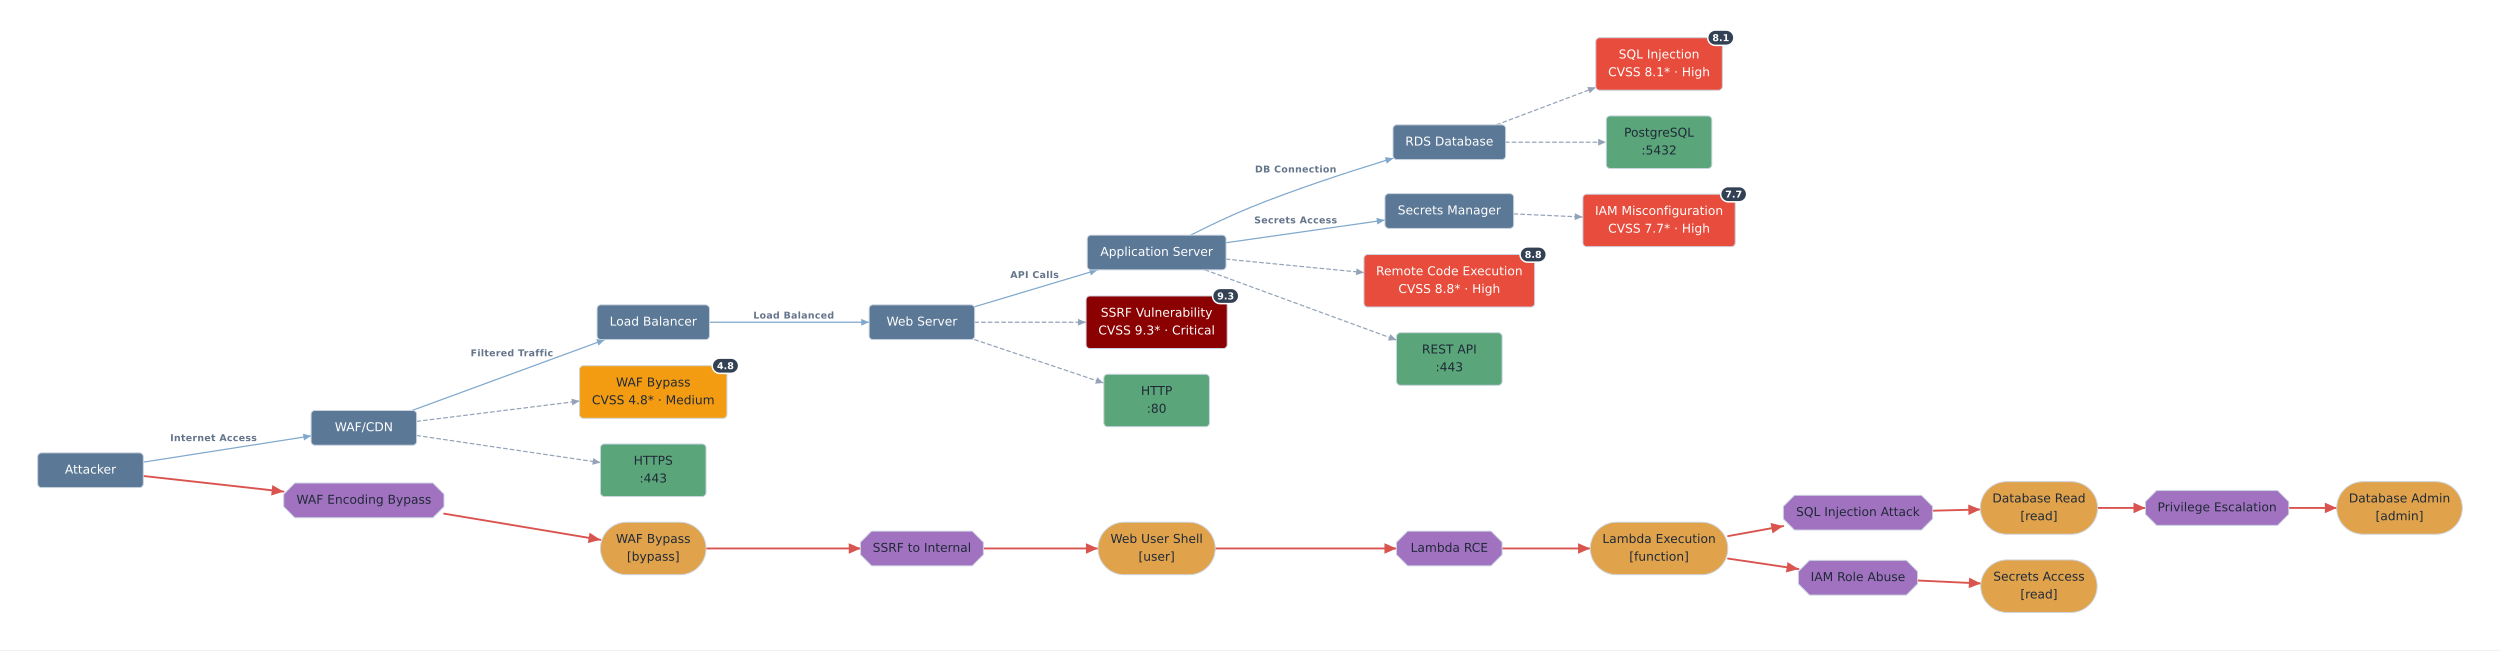
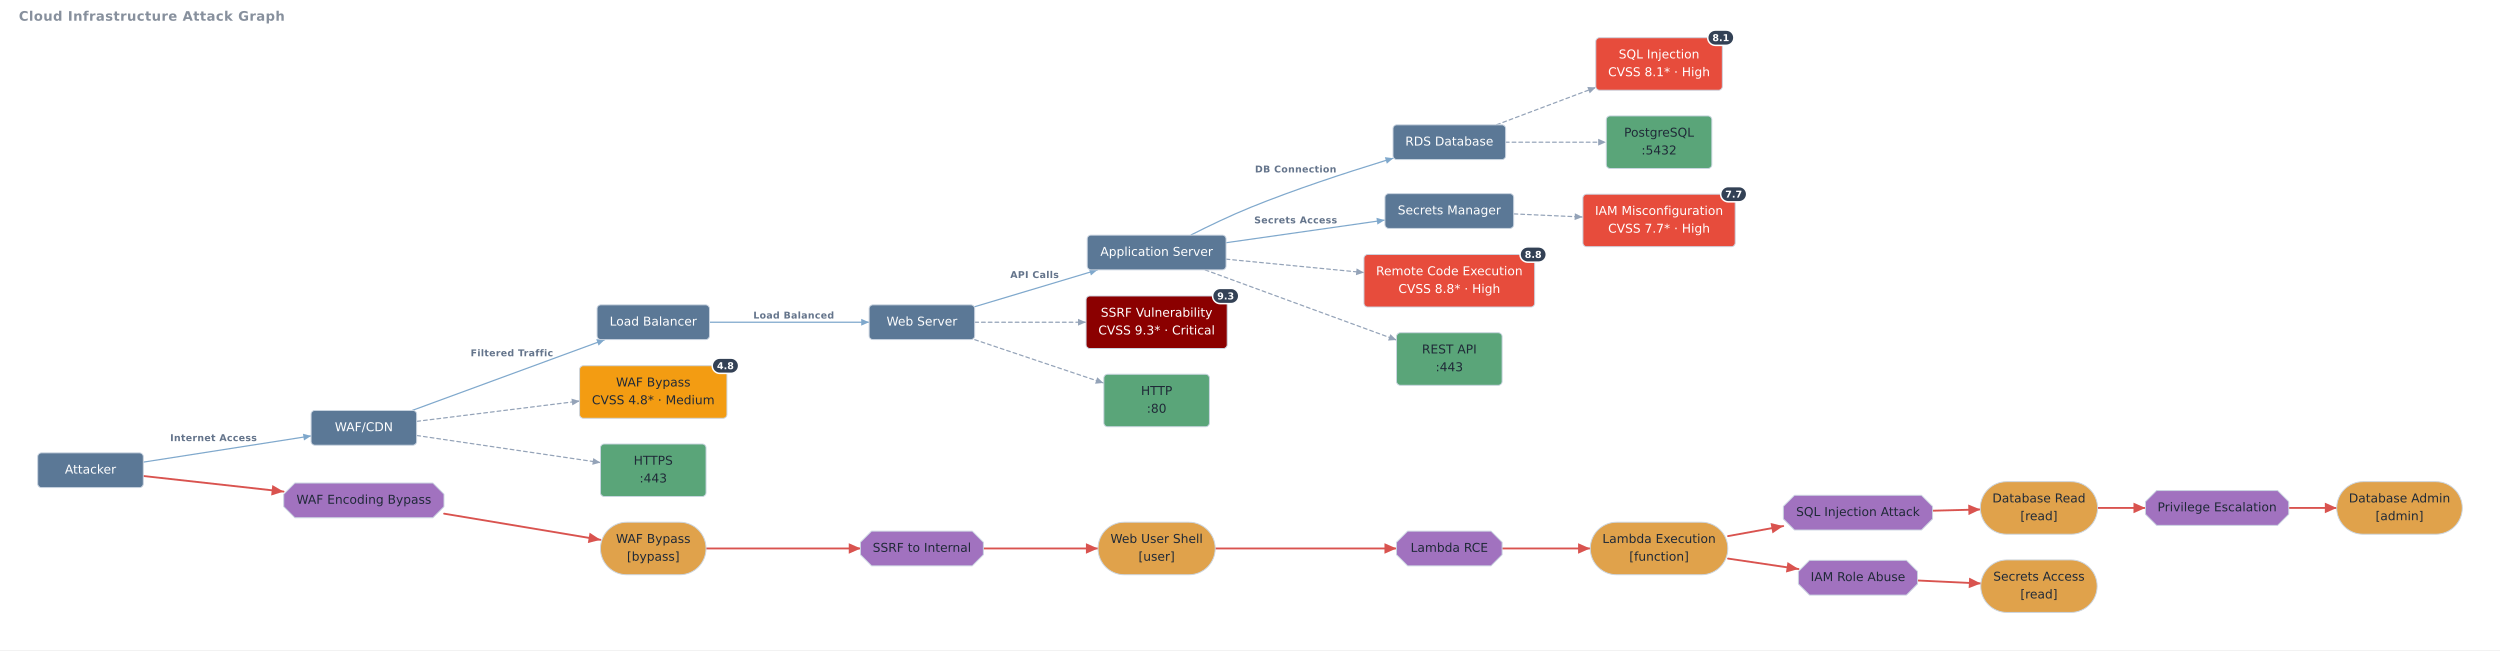
<svg xmlns="http://www.w3.org/2000/svg" width="2652.11" height="689.7" viewBox="-40 -39.85 2652.11 689.7" preserveAspectRatio="xMidYMid meet" class="usv-svg usv-attackgraph" data-usv-engine="svg" data-usv-module="attackgraph" data-usv-theme="sv_minimal">
  <defs>
    <marker id="usv-arrow-0" viewBox="0 0 10 10" refX="9" refY="5" markerWidth="7" markerHeight="7" orient="auto-start-reverse">
      <path d="M 0 1 L 9 5 L 0 9 z" fill="#7fa8cc" />
    </marker>
    <marker id="usv-arrow-1" viewBox="0 0 10 10" refX="9" refY="5" markerWidth="7" markerHeight="7" orient="auto-start-reverse">
      <path d="M 0 1 L 9 5 L 0 9 z" fill="#d9534f" />
    </marker>
    <marker id="usv-arrow-2" viewBox="0 0 10 10" refX="9" refY="5" markerWidth="7" markerHeight="7" orient="auto-start-reverse">
      <path d="M 0 1 L 9 5 L 0 9 z" fill="#94a3b8" />
    </marker>
  </defs>
  <style type="text/css">
.usv-attackgraph text { font-family: DejaVu Sans; }
.usv-attackgraph .usv-node:hover rect, .usv-attackgraph .usv-node:hover polygon { stroke-width: 2.2; }
</style>
  <rect x="-40" y="-39.85" width="2652.11" height="689.7" rx="0" fill="#ffffff" stroke="none" stroke-width="0" />
  <g class="usv-edge usv-edge--network" data-from="attacker" data-to="waf">
    <path d="M 112.19 450.38 C 160.02 442.9 229.29 432.08 279.83 424.18 L 290 422.59" fill="none" stroke="#7fa8cc" stroke-width="1.3" stroke-linecap="round" marker-end="url(#usv-arrow-0)" />
  </g>
  <g class="usv-edge usv-edge--network" data-from="waf" data-to="loadbalancer">
    <path d="M 397.71 395.38 C 451.11 375.77 535.16 344.91 591.87 324.08 L 601.43 320.57" fill="none" stroke="#7fa8cc" stroke-width="1.3" stroke-linecap="round" marker-end="url(#usv-arrow-0)" />
  </g>
  <g class="usv-edge usv-edge--network" data-from="loadbalancer" data-to="webserver">
    <path d="M 712.64 302 C 758.94 302 823.53 302 871.52 302 L 881.8 302" fill="none" stroke="#7fa8cc" stroke-width="1.3" stroke-linecap="round" marker-end="url(#usv-arrow-0)" />
  </g>
  <g class="usv-edge usv-edge--network" data-from="webserver" data-to="appserver">
    <path d="M 994.12 285.49 C 1029.5 274.89 1075.8 261.02 1114 249.56 L 1124.1 246.55" fill="none" stroke="#7fa8cc" stroke-width="1.3" stroke-linecap="round" marker-end="url(#usv-arrow-0)" />
  </g>
  <g class="usv-edge usv-edge--network" data-from="appserver" data-to="database">
    <path d="M 1223.7 209.27 C 1242.3 199.87 1265.6 188.68 1287 180 C 1333.3 161.24 1386.9 143.67 1428.2 130.95 L 1438 127.99" fill="none" stroke="#7fa8cc" stroke-width="1.3" stroke-linecap="round" marker-end="url(#usv-arrow-0)" />
  </g>
  <g class="usv-edge usv-edge--network" data-from="appserver" data-to="secrets">
    <path d="M 1260.7 217.63 C 1308.2 210.86 1370.1 202.02 1418.6 195.11 L 1428.8 193.66" fill="none" stroke="#7fa8cc" stroke-width="1.3" stroke-linecap="round" marker-end="url(#usv-arrow-0)" />
  </g>
  <g class="usv-edge usv-edge--exploit" data-from="attacker" data-to="exploit_waf_bypass">
    <path d="M 112.19 465.13 C 151.37 469.49 204.95 475.44 250.83 480.54 L 260.79 481.64" fill="none" stroke="#d9534f" stroke-width="2" stroke-linecap="round" marker-end="url(#usv-arrow-1)" />
  </g>
  <g class="usv-edge usv-edge--exploit" data-from="exploit_waf_bypass" data-to="priv_waf_access">
    <path d="M 431.15 505.07 C 480.33 513.29 541.46 523.52 586.93 531.12 L 596.97 532.8" fill="none" stroke="#d9534f" stroke-width="2" stroke-linecap="round" marker-end="url(#usv-arrow-1)" />
  </g>
  <g class="usv-edge usv-edge--exploit" data-from="priv_waf_access" data-to="exploit_ssrf">
    <path d="M 709.24 542 C 753.09 542 814.81 542 862.94 542 L 873 542" fill="none" stroke="#d9534f" stroke-width="2" stroke-linecap="round" marker-end="url(#usv-arrow-1)" />
  </g>
  <g class="usv-edge usv-edge--exploit" data-from="exploit_ssrf" data-to="priv_web_user">
    <path d="M 1003.3 542 C 1037.3 542 1079.3 542 1114.4 542 L 1124.6 542" fill="none" stroke="#d9534f" stroke-width="2" stroke-linecap="round" marker-end="url(#usv-arrow-1)" />
  </g>
  <g class="usv-edge usv-edge--exploit" data-from="priv_web_user" data-to="exploit_rce">
    <path d="M 1249.3 542 C 1301.9 542 1377.4 542 1431.2 542 L 1441.3 542" fill="none" stroke="#d9534f" stroke-width="2" stroke-linecap="round" marker-end="url(#usv-arrow-1)" />
  </g>
  <g class="usv-edge usv-edge--exploit" data-from="exploit_rce" data-to="priv_app_exec">
    <path d="M 1553.6 542 C 1578.7 542 1608.9 542 1636.7 542 L 1646.7 542" fill="none" stroke="#d9534f" stroke-width="2" stroke-linecap="round" marker-end="url(#usv-arrow-1)" />
  </g>
  <g class="usv-edge usv-edge--exploit" data-from="priv_app_exec" data-to="exploit_sqli">
    <path d="M 1793.2 528.87 C 1808.9 526.03 1825.6 522.99 1841.7 520.05 L 1851.7 518.23" fill="none" stroke="#d9534f" stroke-width="2" stroke-linecap="round" marker-end="url(#usv-arrow-1)" />
  </g>
  <g class="usv-edge usv-edge--exploit" data-from="exploit_sqli" data-to="priv_db_read">
    <path d="M 2010.1 501.94 C 2023.4 501.59 2037.2 501.23 2050.4 500.89 L 2060.7 500.61" fill="none" stroke="#d9534f" stroke-width="2" stroke-linecap="round" marker-end="url(#usv-arrow-1)" />
  </g>
  <g class="usv-edge usv-edge--exploit" data-from="priv_app_exec" data-to="exploit_secrets">
    <path d="M 1793.2 552.71 C 1814.1 555.81 1836.9 559.19 1857.8 562.29 L 1867.9 563.78" fill="none" stroke="#d9534f" stroke-width="2" stroke-linecap="round" marker-end="url(#usv-arrow-1)" />
  </g>
  <g class="usv-edge usv-edge--exploit" data-from="exploit_secrets" data-to="priv_secrets_read">
    <path d="M 1994.2 575.95 C 2012.4 576.81 2032.4 577.75 2051.1 578.64 L 2061.3 579.12" fill="none" stroke="#d9534f" stroke-width="2" stroke-linecap="round" marker-end="url(#usv-arrow-1)" />
  </g>
  <g class="usv-edge usv-edge--exploit" data-from="priv_db_read" data-to="exploit_db_admin">
    <path d="M 2185.2 499 C 2198.1 499 2212 499 2225.6 499 L 2235.9 499" fill="none" stroke="#d9534f" stroke-width="2" stroke-linecap="round" marker-end="url(#usv-arrow-1)" />
  </g>
  <g class="usv-edge usv-edge--exploit" data-from="exploit_db_admin" data-to="priv_db_admin">
    <path d="M 2388.1 499 C 2401.5 499 2415.4 499 2428.8 499 L 2438.9 499" fill="none" stroke="#d9534f" stroke-width="2" stroke-linecap="round" marker-end="url(#usv-arrow-1)" />
  </g>
  <g class="usv-edge usv-edge--structural" data-from="waf" data-to="vuln_waf_bypass">
    <path d="M 402.23 407.12 C 447.55 401.47 512.54 393.38 564.86 386.86 L 574.81 385.62" fill="none" stroke="#94a3b8" stroke-width="1.3" stroke-linecap="round" stroke-dasharray="3.9 3.25" marker-end="url(#usv-arrow-2)" />
  </g>
  <g class="usv-edge usv-edge--structural" data-from="webserver" data-to="vuln_web_ssrf">
    <path d="M 994.12 302 C 1025.7 302 1066 302 1101.5 302 L 1111.8 302" fill="none" stroke="#94a3b8" stroke-width="1.3" stroke-linecap="round" stroke-dasharray="3.9 3.25" marker-end="url(#usv-arrow-2)" />
  </g>
  <g class="usv-edge usv-edge--structural" data-from="appserver" data-to="vuln_app_rce">
    <path d="M 1260.7 235.07 C 1301.3 239.02 1352.4 243.99 1396.7 248.29 L 1406.9 249.29" fill="none" stroke="#94a3b8" stroke-width="1.3" stroke-linecap="round" stroke-dasharray="3.9 3.25" marker-end="url(#usv-arrow-2)" />
  </g>
  <g class="usv-edge usv-edge--structural" data-from="database" data-to="vuln_db_sqli">
    <path d="M 1547.7 92.48 C 1575.8 81.91 1611.5 68.45 1643.1 56.56 L 1652.8 52.92" fill="none" stroke="#94a3b8" stroke-width="1.3" stroke-linecap="round" stroke-dasharray="3.9 3.25" marker-end="url(#usv-arrow-2)" />
  </g>
  <g class="usv-edge usv-edge--structural" data-from="secrets" data-to="vuln_secrets_iam">
    <path d="M 1566.2 187.07 C 1585.8 187.96 1607.7 188.95 1628.5 189.9 L 1638.7 190.36" fill="none" stroke="#94a3b8" stroke-width="1.3" stroke-linecap="round" stroke-dasharray="3.9 3.25" marker-end="url(#usv-arrow-2)" />
  </g>
  <g class="usv-edge usv-edge--structural" data-from="waf" data-to="svc_https">
    <path d="M 402.23 422.15 C 454.19 429.81 532 441.29 586.94 449.4 L 596.92 450.87" fill="none" stroke="#94a3b8" stroke-width="1.3" stroke-linecap="round" stroke-dasharray="3.9 3.25" marker-end="url(#usv-arrow-2)" />
  </g>
  <g class="usv-edge usv-edge--structural" data-from="webserver" data-to="svc_http">
    <path d="M 994.12 320.52 C 1031.6 333.12 1081.4 349.84 1120.8 363.1 L 1130.6 366.39" fill="none" stroke="#94a3b8" stroke-width="1.3" stroke-linecap="round" stroke-dasharray="3.9 3.25" marker-end="url(#usv-arrow-2)" />
  </g>
  <g class="usv-edge usv-edge--structural" data-from="appserver" data-to="svc_api">
    <path d="M 1238.6 246.53 C 1291.4 265.86 1374.2 296.21 1431.7 317.28 L 1441.4 320.84" fill="none" stroke="#94a3b8" stroke-width="1.3" stroke-linecap="round" stroke-dasharray="3.9 3.25" marker-end="url(#usv-arrow-2)" />
  </g>
  <g class="usv-edge usv-edge--structural" data-from="database" data-to="svc_postgres">
    <path d="M 1557 111 C 1586.7 111 1622.9 111 1653.5 111 L 1663.6 111" fill="none" stroke="#94a3b8" stroke-width="1.3" stroke-linecap="round" stroke-dasharray="3.9 3.25" marker-end="url(#usv-arrow-2)" />
  </g>
  <g class="usv-node usv-node--host" data-kind="host" data-label="Attacker" data-node-id="attacker">
    <rect x="0" y="440.57" width="112" height="36.85" rx="4" fill="#5b7896" stroke="#cbd5e1" stroke-width="1" />
    <text x="56" y="462.57" text-anchor="middle" font-size="13" fill="#ffffff">Attacker</text>
  </g>
  <g class="usv-node usv-node--host" data-kind="host" data-label="WAF/CDN" data-node-id="waf">
    <rect x="290" y="395.57" width="112" height="36.85" rx="4" fill="#5b7896" stroke="#cbd5e1" stroke-width="1" />
    <text x="346" y="417.57" text-anchor="middle" font-size="13" fill="#ffffff">WAF/CDN</text>
  </g>
  <g class="usv-node usv-node--host" data-kind="host" data-label="Load Balancer" data-node-id="loadbalancer">
    <rect x="593.38" y="283.57" width="119.24" height="36.85" rx="4" fill="#5b7896" stroke="#cbd5e1" stroke-width="1" />
    <text x="653" y="305.57" text-anchor="middle" font-size="13" fill="#ffffff">Load Balancer</text>
  </g>
  <g class="usv-node usv-node--host" data-kind="host" data-label="Web Server" data-node-id="webserver">
    <rect x="882" y="283.57" width="112" height="36.85" rx="4" fill="#5b7896" stroke="#cbd5e1" stroke-width="1" />
    <text x="938" y="305.57" text-anchor="middle" font-size="13" fill="#ffffff">Web Server</text>
  </g>
  <g class="usv-node usv-node--host" data-kind="host" data-label="Application Server" data-node-id="appserver">
    <rect x="1113.35" y="209.57" width="147.3" height="36.85" rx="4" fill="#5b7896" stroke="#cbd5e1" stroke-width="1" />
    <text x="1187" y="231.57" text-anchor="middle" font-size="13" fill="#ffffff">Application Server</text>
  </g>
  <g class="usv-node usv-node--host" data-kind="host" data-label="RDS Database" data-node-id="database">
    <rect x="1437.76" y="92.58" width="119.49" height="36.85" rx="4" fill="#5b7896" stroke="#cbd5e1" stroke-width="1" />
    <text x="1497.5" y="114.58" text-anchor="middle" font-size="13" fill="#ffffff">RDS Database</text>
  </g>
  <g class="usv-node usv-node--host" data-kind="host" data-label="Secrets Manager" data-node-id="secrets">
    <rect x="1429.21" y="165.57" width="136.58" height="36.85" rx="4" fill="#5b7896" stroke="#cbd5e1" stroke-width="1" />
    <text x="1497.5" y="187.57" text-anchor="middle" font-size="13" fill="#ffffff">Secrets Manager</text>
  </g>
  <g class="usv-node usv-node--vulnerability usv-sev--medium" data-cvss="4.8" data-kind="vulnerability" data-label="WAF Bypass" data-node-id="vuln_waf_bypass" data-severity="medium">
    <rect x="574.84" y="348.15" width="156.33" height="55.7" rx="4" fill="#f39c12" stroke="#cbd5e1" stroke-width="1" />
    <text x="653" y="370.15" text-anchor="middle" font-size="13" fill="#1f2937">WAF Bypass</text>
    <text x="653" y="389" text-anchor="middle" font-size="13" fill="#1f2937">CVSS 4.8* · Medium</text>
  </g>
  <g class="usv-node usv-node--vulnerability usv-sev--critical" data-cvss="9.3" data-kind="vulnerability" data-label="SSRF Vulnerability" data-node-id="vuln_web_ssrf" data-severity="critical">
    <rect x="1112.15" y="274.15" width="149.7" height="55.7" rx="4" fill="#8b0000" stroke="#cbd5e1" stroke-width="1" />
    <text x="1187" y="296.15" text-anchor="middle" font-size="13" fill="#ffffff">SSRF Vulnerability</text>
    <text x="1187" y="315" text-anchor="middle" font-size="13" fill="#ffffff">CVSS 9.3* · Critical</text>
  </g>
  <g class="usv-node usv-node--vulnerability usv-sev--high" data-cvss="8.8" data-kind="vulnerability" data-label="Remote Code Execution" data-node-id="vuln_app_rce" data-severity="high">
    <rect x="1406.94" y="230.15" width="181.11" height="55.7" rx="4" fill="#e74c3c" stroke="#cbd5e1" stroke-width="1" />
    <text x="1497.5" y="252.15" text-anchor="middle" font-size="13" fill="#ffffff">Remote Code Execution</text>
    <text x="1497.5" y="271" text-anchor="middle" font-size="13" fill="#ffffff">CVSS 8.8* · High</text>
  </g>
  <g class="usv-node usv-node--vulnerability usv-sev--high" data-cvss="8.1" data-kind="vulnerability" data-label="SQL Injection" data-node-id="vuln_db_sqli" data-severity="high">
    <rect x="1652.89" y="0.15" width="134.22" height="55.7" rx="4" fill="#e74c3c" stroke="#cbd5e1" stroke-width="1" />
    <text x="1720" y="22.15" text-anchor="middle" font-size="13" fill="#ffffff">SQL Injection</text>
    <text x="1720" y="41" text-anchor="middle" font-size="13" fill="#ffffff">CVSS 8.1* · High</text>
  </g>
  <g class="usv-node usv-node--vulnerability usv-sev--high" data-cvss="7.7" data-kind="vulnerability" data-label="IAM Misconfiguration" data-node-id="vuln_secrets_iam" data-severity="high">
    <rect x="1639.23" y="166.15" width="161.53" height="55.7" rx="4" fill="#e74c3c" stroke="#cbd5e1" stroke-width="1" />
    <text x="1720" y="188.15" text-anchor="middle" font-size="13" fill="#ffffff">IAM Misconfiguration</text>
    <text x="1720" y="207" text-anchor="middle" font-size="13" fill="#ffffff">CVSS 7.7* · High</text>
  </g>
  <g class="usv-node usv-node--privilege" data-kind="privilege" data-label="WAF Bypass" data-node-id="priv_waf_access">
    <rect x="597" y="514.15" width="112" height="55.7" rx="27.85" fill="#e0a24b" stroke="#cbd5e1" stroke-width="1" />
    <text x="653" y="536.15" text-anchor="middle" font-size="13" fill="#1f2937">WAF Bypass</text>
    <text x="653" y="555" text-anchor="middle" font-size="13" fill="#1f2937">[bypass]</text>
  </g>
  <g class="usv-node usv-node--privilege" data-kind="privilege" data-label="Web User Shell" data-node-id="priv_web_user">
    <rect x="1124.85" y="514.15" width="124.3" height="55.7" rx="27.85" fill="#e0a24b" stroke="#cbd5e1" stroke-width="1" />
    <text x="1187" y="536.15" text-anchor="middle" font-size="13" fill="#1f2937">Web User Shell</text>
    <text x="1187" y="555" text-anchor="middle" font-size="13" fill="#1f2937">[user]</text>
  </g>
  <g class="usv-node usv-node--privilege" data-kind="privilege" data-label="Lambda Execution" data-node-id="priv_app_exec">
    <rect x="1647.06" y="514.15" width="145.88" height="55.7" rx="27.85" fill="#e0a24b" stroke="#cbd5e1" stroke-width="1" />
    <text x="1720" y="536.15" text-anchor="middle" font-size="13" fill="#1f2937">Lambda Execution</text>
    <text x="1720" y="555" text-anchor="middle" font-size="13" fill="#1f2937">[function]</text>
  </g>
  <g class="usv-node usv-node--privilege" data-kind="privilege" data-label="Database Read" data-node-id="priv_db_read">
    <rect x="2060.82" y="471.15" width="124.37" height="55.7" rx="27.85" fill="#e0a24b" stroke="#cbd5e1" stroke-width="1" />
    <text x="2123" y="493.15" text-anchor="middle" font-size="13" fill="#1f2937">Database Read</text>
    <text x="2123" y="512" text-anchor="middle" font-size="13" fill="#1f2937">[read]</text>
  </g>
  <g class="usv-node usv-node--privilege" data-kind="privilege" data-label="Database Admin" data-node-id="priv_db_admin">
    <rect x="2438.89" y="471.15" width="133.21" height="55.7" rx="27.85" fill="#e0a24b" stroke="#cbd5e1" stroke-width="1" />
    <text x="2505.5" y="493.15" text-anchor="middle" font-size="13" fill="#1f2937">Database Admin</text>
    <text x="2505.5" y="512" text-anchor="middle" font-size="13" fill="#1f2937">[admin]</text>
  </g>
  <g class="usv-node usv-node--privilege" data-kind="privilege" data-label="Secrets Access" data-node-id="priv_secrets_read">
    <rect x="2061.27" y="554.15" width="123.46" height="55.7" rx="27.85" fill="#e0a24b" stroke="#cbd5e1" stroke-width="1" />
    <text x="2123" y="576.15" text-anchor="middle" font-size="13" fill="#1f2937">Secrets Access</text>
    <text x="2123" y="595" text-anchor="middle" font-size="13" fill="#1f2937">[read]</text>
  </g>
  <g class="usv-node usv-node--service" data-kind="service" data-label="HTTPS" data-node-id="svc_https">
    <rect x="597" y="431.15" width="112" height="55.7" rx="4" fill="#5aa579" stroke="#cbd5e1" stroke-width="1" />
    <text x="653" y="453.15" text-anchor="middle" font-size="13" fill="#1f2937">HTTPS</text>
    <text x="653" y="472" text-anchor="middle" font-size="13" fill="#1f2937">:443</text>
  </g>
  <g class="usv-node usv-node--service" data-kind="service" data-label="HTTP" data-node-id="svc_http">
    <rect x="1131" y="357.15" width="112" height="55.7" rx="4" fill="#5aa579" stroke="#cbd5e1" stroke-width="1" />
    <text x="1187" y="379.15" text-anchor="middle" font-size="13" fill="#1f2937">HTTP</text>
    <text x="1187" y="398" text-anchor="middle" font-size="13" fill="#1f2937">:80</text>
  </g>
  <g class="usv-node usv-node--service" data-kind="service" data-label="REST API" data-node-id="svc_api">
    <rect x="1441.5" y="313.15" width="112" height="55.7" rx="4" fill="#5aa579" stroke="#cbd5e1" stroke-width="1" />
    <text x="1497.5" y="335.15" text-anchor="middle" font-size="13" fill="#1f2937">REST API</text>
    <text x="1497.5" y="354" text-anchor="middle" font-size="13" fill="#1f2937">:443</text>
  </g>
  <g class="usv-node usv-node--service" data-kind="service" data-label="PostgreSQL" data-node-id="svc_postgres">
    <rect x="1664" y="83.15" width="112" height="55.7" rx="4" fill="#5aa579" stroke="#cbd5e1" stroke-width="1" />
    <text x="1720" y="105.15" text-anchor="middle" font-size="13" fill="#1f2937">PostgreSQL</text>
    <text x="1720" y="124" text-anchor="middle" font-size="13" fill="#1f2937">:5432</text>
  </g>
  <g class="usv-node usv-node--exploit" data-kind="exploit" data-label="WAF Encoding Bypass" data-node-id="exploit_waf_bypass">
    <polygon points="272.8,472.57 419.2,472.57 431,484.37 431,497.63 419.2,509.42 272.8,509.42 261,497.63 261,484.37" fill="#a172bf" stroke="#cbd5e1" stroke-width="1" stroke-linejoin="round" />
    <text x="346" y="494.57" text-anchor="middle" font-size="13" fill="#1f2937">WAF Encoding Bypass</text>
  </g>
  <g class="usv-node usv-node--exploit" data-kind="exploit" data-label="SSRF to Internal" data-node-id="exploit_ssrf">
    <polygon points="884.61,523.58 991.39,523.58 1003.18,535.37 1003.18,548.63 991.39,560.43 884.61,560.43 872.82,548.63 872.82,535.37" fill="#a172bf" stroke="#cbd5e1" stroke-width="1" stroke-linejoin="round" />
    <text x="938" y="545.58" text-anchor="middle" font-size="13" fill="#1f2937">SSRF to Internal</text>
  </g>
  <g class="usv-node usv-node--exploit" data-kind="exploit" data-label="Lambda RCE" data-node-id="exploit_rce">
    <polygon points="1453.29,523.58 1541.71,523.58 1553.5,535.37 1553.5,548.63 1541.71,560.43 1453.29,560.43 1441.5,548.63 1441.5,535.37" fill="#a172bf" stroke="#cbd5e1" stroke-width="1" stroke-linejoin="round" />
    <text x="1497.5" y="545.58" text-anchor="middle" font-size="13" fill="#1f2937">Lambda RCE</text>
  </g>
  <g class="usv-node usv-node--exploit" data-kind="exploit" data-label="SQL Injection Attack" data-node-id="exploit_sqli">
    <polygon points="1863.63,485.57 1998.37,485.57 2010.17,497.37 2010.17,510.63 1998.37,522.42 1863.63,522.42 1851.83,510.63 1851.83,497.37" fill="#a172bf" stroke="#cbd5e1" stroke-width="1" stroke-linejoin="round" />
    <text x="1931" y="507.57" text-anchor="middle" font-size="13" fill="#1f2937">SQL Injection Attack</text>
  </g>
  <g class="usv-node usv-node--exploit" data-kind="exploit" data-label="IAM Role Abuse" data-node-id="exploit_secrets">
    <polygon points="1879.59,554.58 1982.41,554.58 1994.2,566.37 1994.2,579.63 1982.41,591.43 1879.59,591.43 1867.8,579.63 1867.8,566.37" fill="#a172bf" stroke="#cbd5e1" stroke-width="1" stroke-linejoin="round" />
    <text x="1931" y="576.58" text-anchor="middle" font-size="13" fill="#1f2937">IAM Role Abuse</text>
  </g>
  <g class="usv-node usv-node--exploit" data-kind="exploit" data-label="Privilege Escalation" data-node-id="exploit_db_admin">
    <polygon points="2247.76,480.57 2376.24,480.57 2388.03,492.37 2388.03,505.63 2376.24,517.42 2247.76,517.42 2235.97,505.63 2235.97,492.37" fill="#a172bf" stroke="#cbd5e1" stroke-width="1" stroke-linejoin="round" />
    <text x="2312" y="502.57" text-anchor="middle" font-size="13" fill="#1f2937">Privilege Escalation</text>
  </g>
  <g class="usv-badge usv-badge--cvss" data-value="4.8">
    <rect x="715.55" y="340.04" width="28.03" height="16.22" rx="8.11" fill="#334155" stroke="#ffffff" stroke-width="1.62" />
    <text x="729.56" y="351.8" text-anchor="middle" font-size="10.14" font-weight="bold" fill="#ffffff">4.8</text>
  </g>
  <g class="usv-badge usv-badge--cvss" data-value="9.3">
    <rect x="1246.36" y="266.04" width="27.79" height="16.22" rx="8.11" fill="#334155" stroke="#ffffff" stroke-width="1.62" />
    <text x="1260.25" y="277.8" text-anchor="middle" font-size="10.14" font-weight="bold" fill="#ffffff">9.3</text>
  </g>
  <g class="usv-badge usv-badge--cvss" data-value="8.8">
    <rect x="1572.52" y="222.04" width="27.87" height="16.22" rx="8.11" fill="#334155" stroke="#ffffff" stroke-width="1.62" />
    <text x="1586.46" y="233.8" text-anchor="middle" font-size="10.14" font-weight="bold" fill="#ffffff">8.8</text>
  </g>
  <g class="usv-badge usv-badge--cvss" data-value="8.1">
    <rect x="1771.61" y="-7.96" width="27.8" height="16.22" rx="8.11" fill="#334155" stroke="#ffffff" stroke-width="1.62" />
    <text x="1785.51" y="3.8" text-anchor="middle" font-size="10.14" font-weight="bold" fill="#ffffff">8.1</text>
  </g>
  <g class="usv-badge usv-badge--cvss" data-value="7.7">
    <rect x="1785.35" y="158.04" width="27.63" height="16.22" rx="8.11" fill="#334155" stroke="#ffffff" stroke-width="1.62" />
    <text x="1799.17" y="169.8" text-anchor="middle" font-size="10.14" font-weight="bold" fill="#ffffff">7.7</text>
  </g>
+   <text x="-20" y="-17.85" text-anchor="start" font-size="14" font-weight="600" fill="#475569" opacity="0.65" letter-spacing="0.4">Cloud Infrastructure Attack Graph</text>
  <g class="usv-edge-label">
    <text x="186.5" y="428.1" text-anchor="middle" font-size="10" font-weight="600" letter-spacing="0.3" fill="#ffffff" stroke="#ffffff" stroke-width="3.2" stroke-linejoin="round">Internet Access</text>
    <text x="186.5" y="428.1" text-anchor="middle" font-size="10" font-weight="600" letter-spacing="0.3" fill="#64748b">Internet Access</text>
  </g>
  <g class="usv-edge-label">
    <text x="503" y="338.1" text-anchor="middle" font-size="10" font-weight="600" letter-spacing="0.3" fill="#ffffff" stroke="#ffffff" stroke-width="3.2" stroke-linejoin="round">Filtered Traffic</text>
    <text x="503" y="338.1" text-anchor="middle" font-size="10" font-weight="600" letter-spacing="0.3" fill="#64748b">Filtered Traffic</text>
  </g>
  <g class="usv-edge-label">
    <text x="802" y="298.1" text-anchor="middle" font-size="10" font-weight="600" letter-spacing="0.3" fill="#ffffff" stroke="#ffffff" stroke-width="3.2" stroke-linejoin="round">Load Balanced</text>
    <text x="802" y="298.1" text-anchor="middle" font-size="10" font-weight="600" letter-spacing="0.3" fill="#64748b">Load Balanced</text>
  </g>
  <g class="usv-edge-label">
    <text x="1057.5" y="255.1" text-anchor="middle" font-size="10" font-weight="600" letter-spacing="0.3" fill="#ffffff" stroke="#ffffff" stroke-width="3.2" stroke-linejoin="round">API Calls</text>
    <text x="1057.5" y="255.1" text-anchor="middle" font-size="10" font-weight="600" letter-spacing="0.3" fill="#64748b">API Calls</text>
  </g>
  <g class="usv-edge-label">
    <text x="1334.5" y="143.1" text-anchor="middle" font-size="10" font-weight="600" letter-spacing="0.3" fill="#ffffff" stroke="#ffffff" stroke-width="3.2" stroke-linejoin="round">DB Connection</text>
    <text x="1334.5" y="143.1" text-anchor="middle" font-size="10" font-weight="600" letter-spacing="0.3" fill="#64748b">DB Connection</text>
  </g>
  <g class="usv-edge-label">
    <text x="1334.5" y="197.1" text-anchor="middle" font-size="10" font-weight="600" letter-spacing="0.3" fill="#ffffff" stroke="#ffffff" stroke-width="3.2" stroke-linejoin="round">Secrets Access</text>
    <text x="1334.5" y="197.1" text-anchor="middle" font-size="10" font-weight="600" letter-spacing="0.3" fill="#64748b">Secrets Access</text>
  </g>
</svg>
